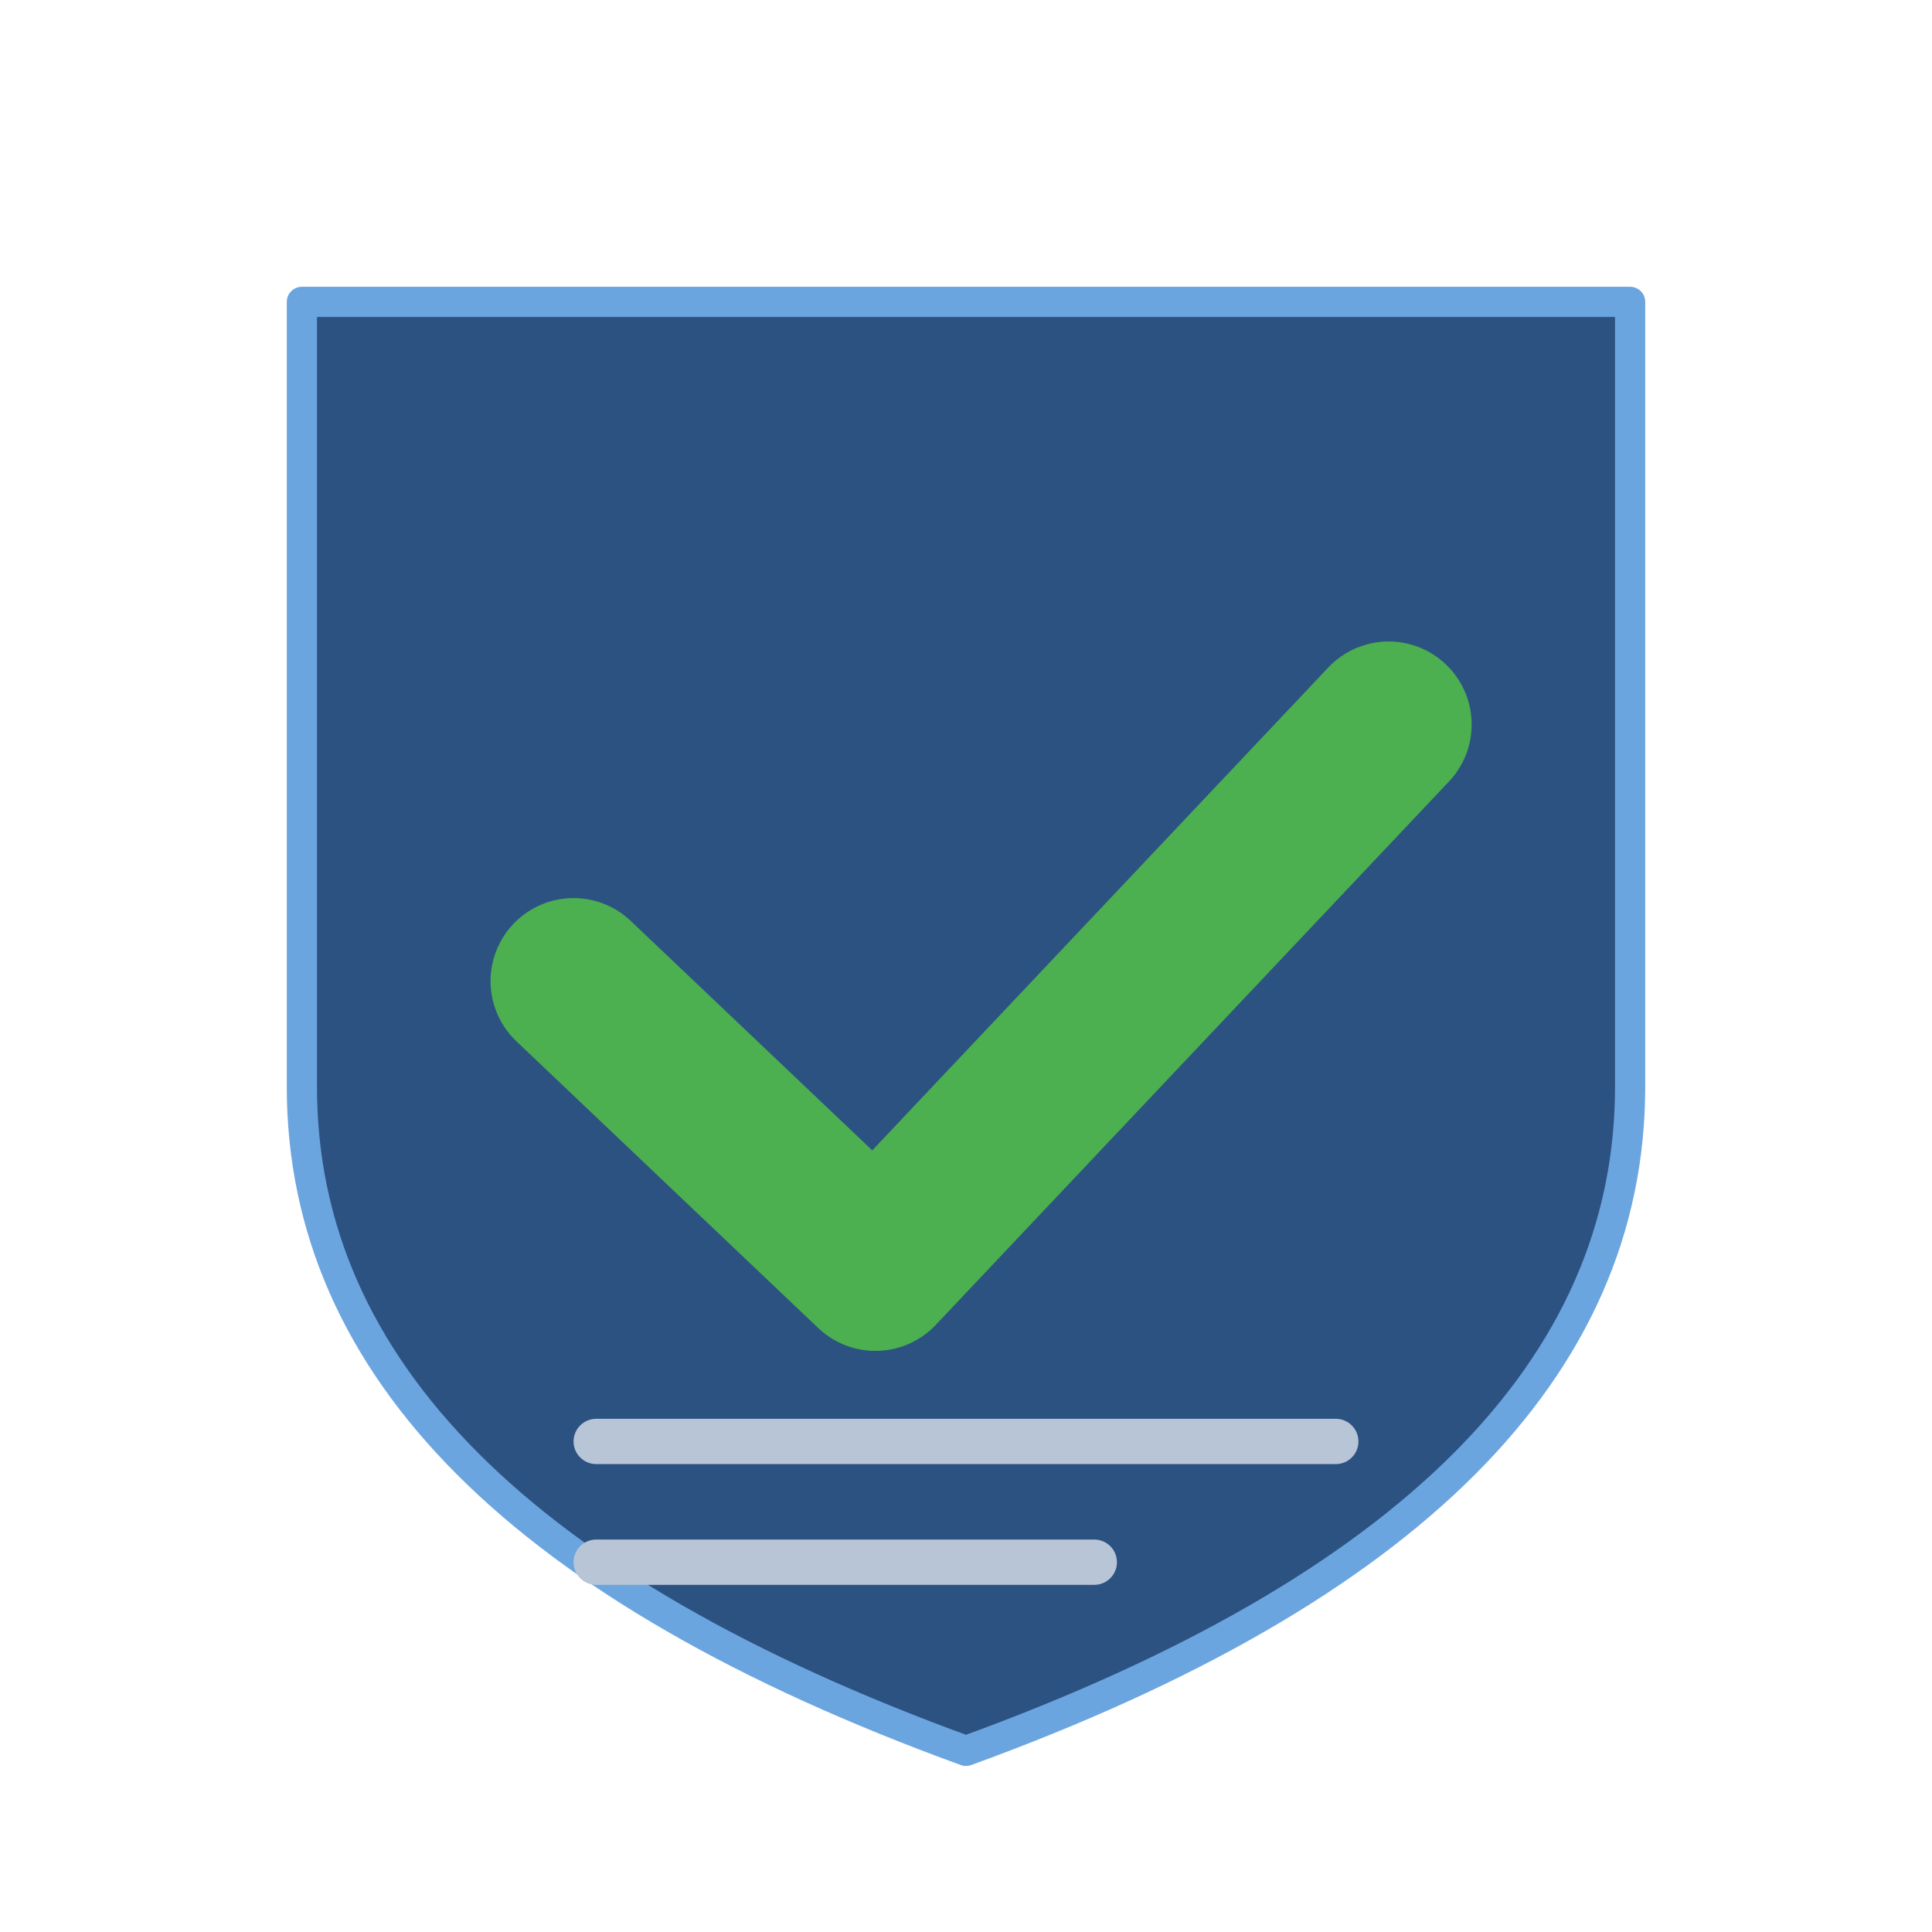
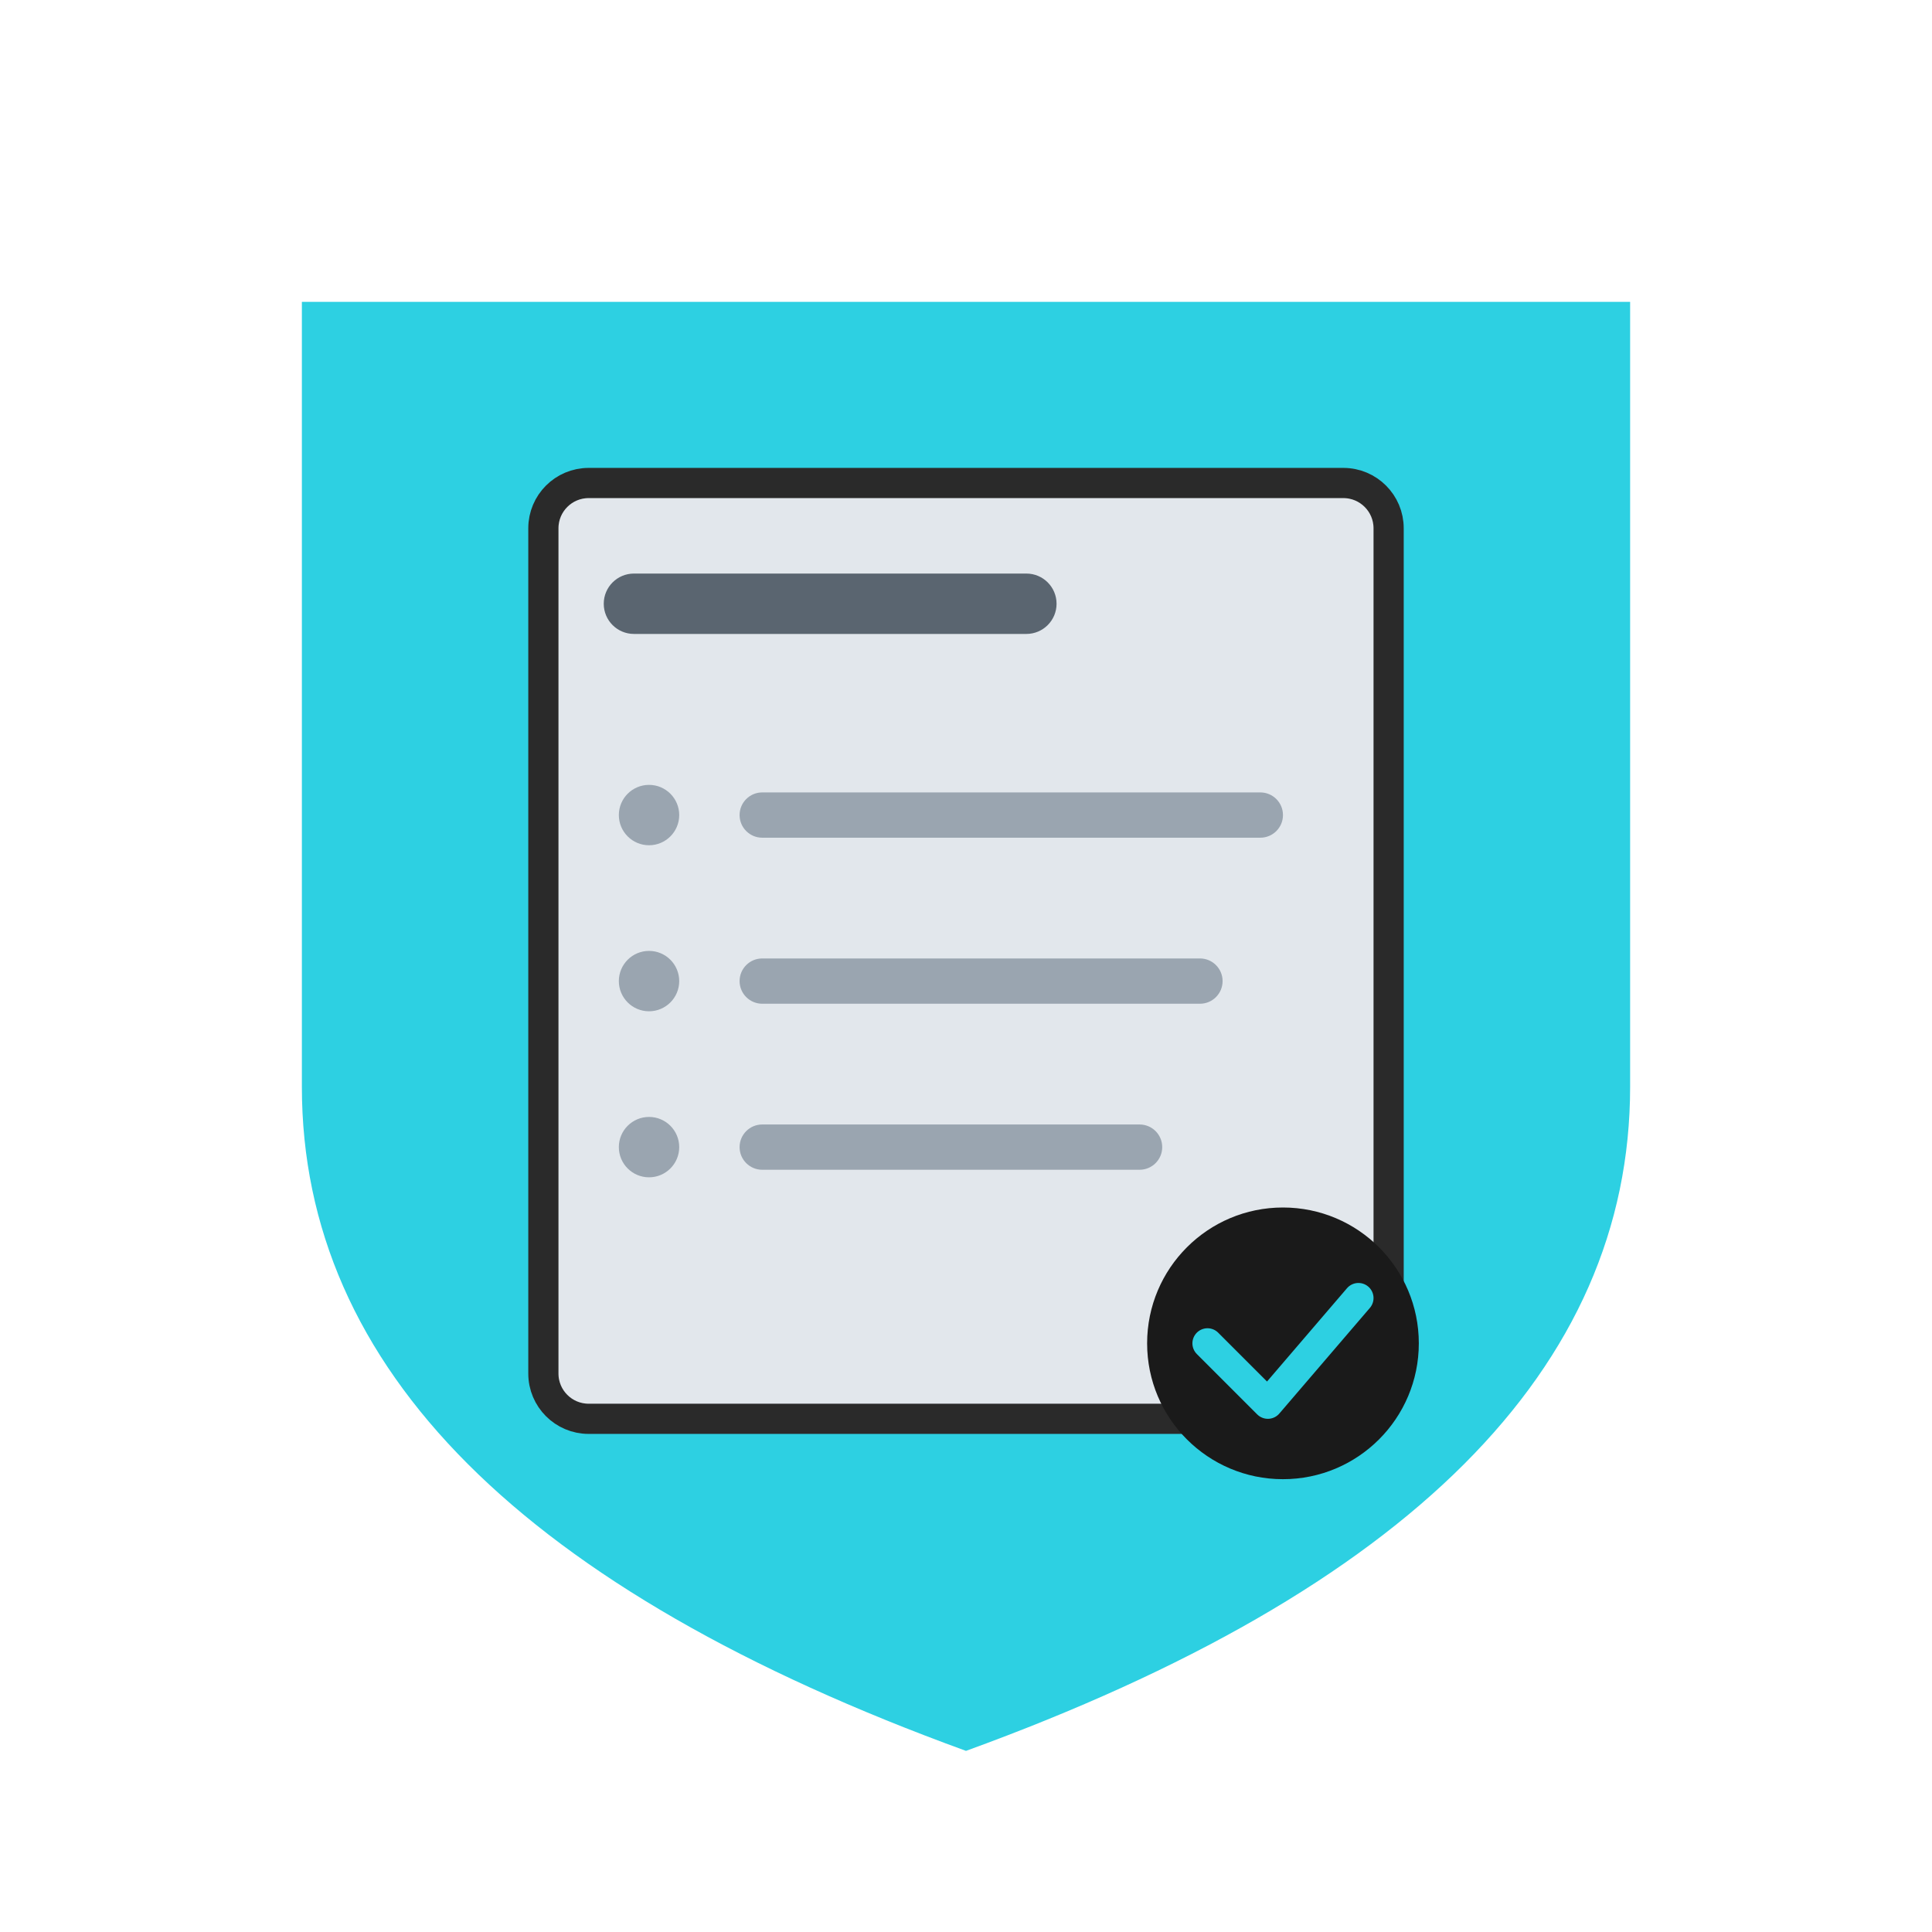
- <svg xmlns="http://www.w3.org/2000/svg" viewBox="0 0 256 256" width="256" height="256" role="img" aria-label="Whitelist Manager — dark theme variant, shield with checkmark and list rows">
-   <path d="M 40 40            L 216 40            L 216 144            Q 216 200 128 232            Q 40 200 40 144            Z" fill="#2C5282" stroke="#6BA5E0" stroke-width="4" stroke-linejoin="round" />
-   <path d="M 76 130            L 116 168            L 184 96" fill="none" stroke="#4CAF50" stroke-width="22" stroke-linecap="round" stroke-linejoin="round" />
-   <rect x="76" y="188" width="104" height="6" rx="3" fill="#B8C5D6" />
-   <rect x="76" y="204" width="72" height="6" rx="3" fill="#B8C5D6" />
+ <svg xmlns="http://www.w3.org/2000/svg" viewBox="0 0 256 256" width="256" height="256" role="img" aria-label="Whitelist Manager — dark theme variant, aqua shield with document and check badge">
+   <path d="M 40 40            L 216 40            L 216 144            Q 216 200 128 232            Q 40 200 40 144            Z" fill="#2DD0E2" />
+   <rect x="72" y="64" width="112" height="124" rx="6" ry="6" fill="#E2E7EC" stroke="#2A2A2A" stroke-width="4" />
+   <rect x="80" y="76" width="60" height="8" rx="4" ry="4" fill="#5A6570" />
+   <circle cx="86" cy="108" r="4" fill="#9AA5B0" />
+   <rect x="98" y="105" width="72" height="6" rx="3" fill="#9AA5B0" />
+   <circle cx="86" cy="130" r="4" fill="#9AA5B0" />
+   <rect x="98" y="127" width="64" height="6" rx="3" fill="#9AA5B0" />
+   <circle cx="86" cy="152" r="4" fill="#9AA5B0" />
+   <rect x="98" y="149" width="56" height="6" rx="3" fill="#9AA5B0" />
+   <circle cx="170" cy="178" r="18" fill="#1A1A1A" />
+   <path d="M 160 178            L 168 186            L 180 172" fill="none" stroke="#2DD0E2" stroke-width="4" stroke-linecap="round" stroke-linejoin="round" />
</svg>
